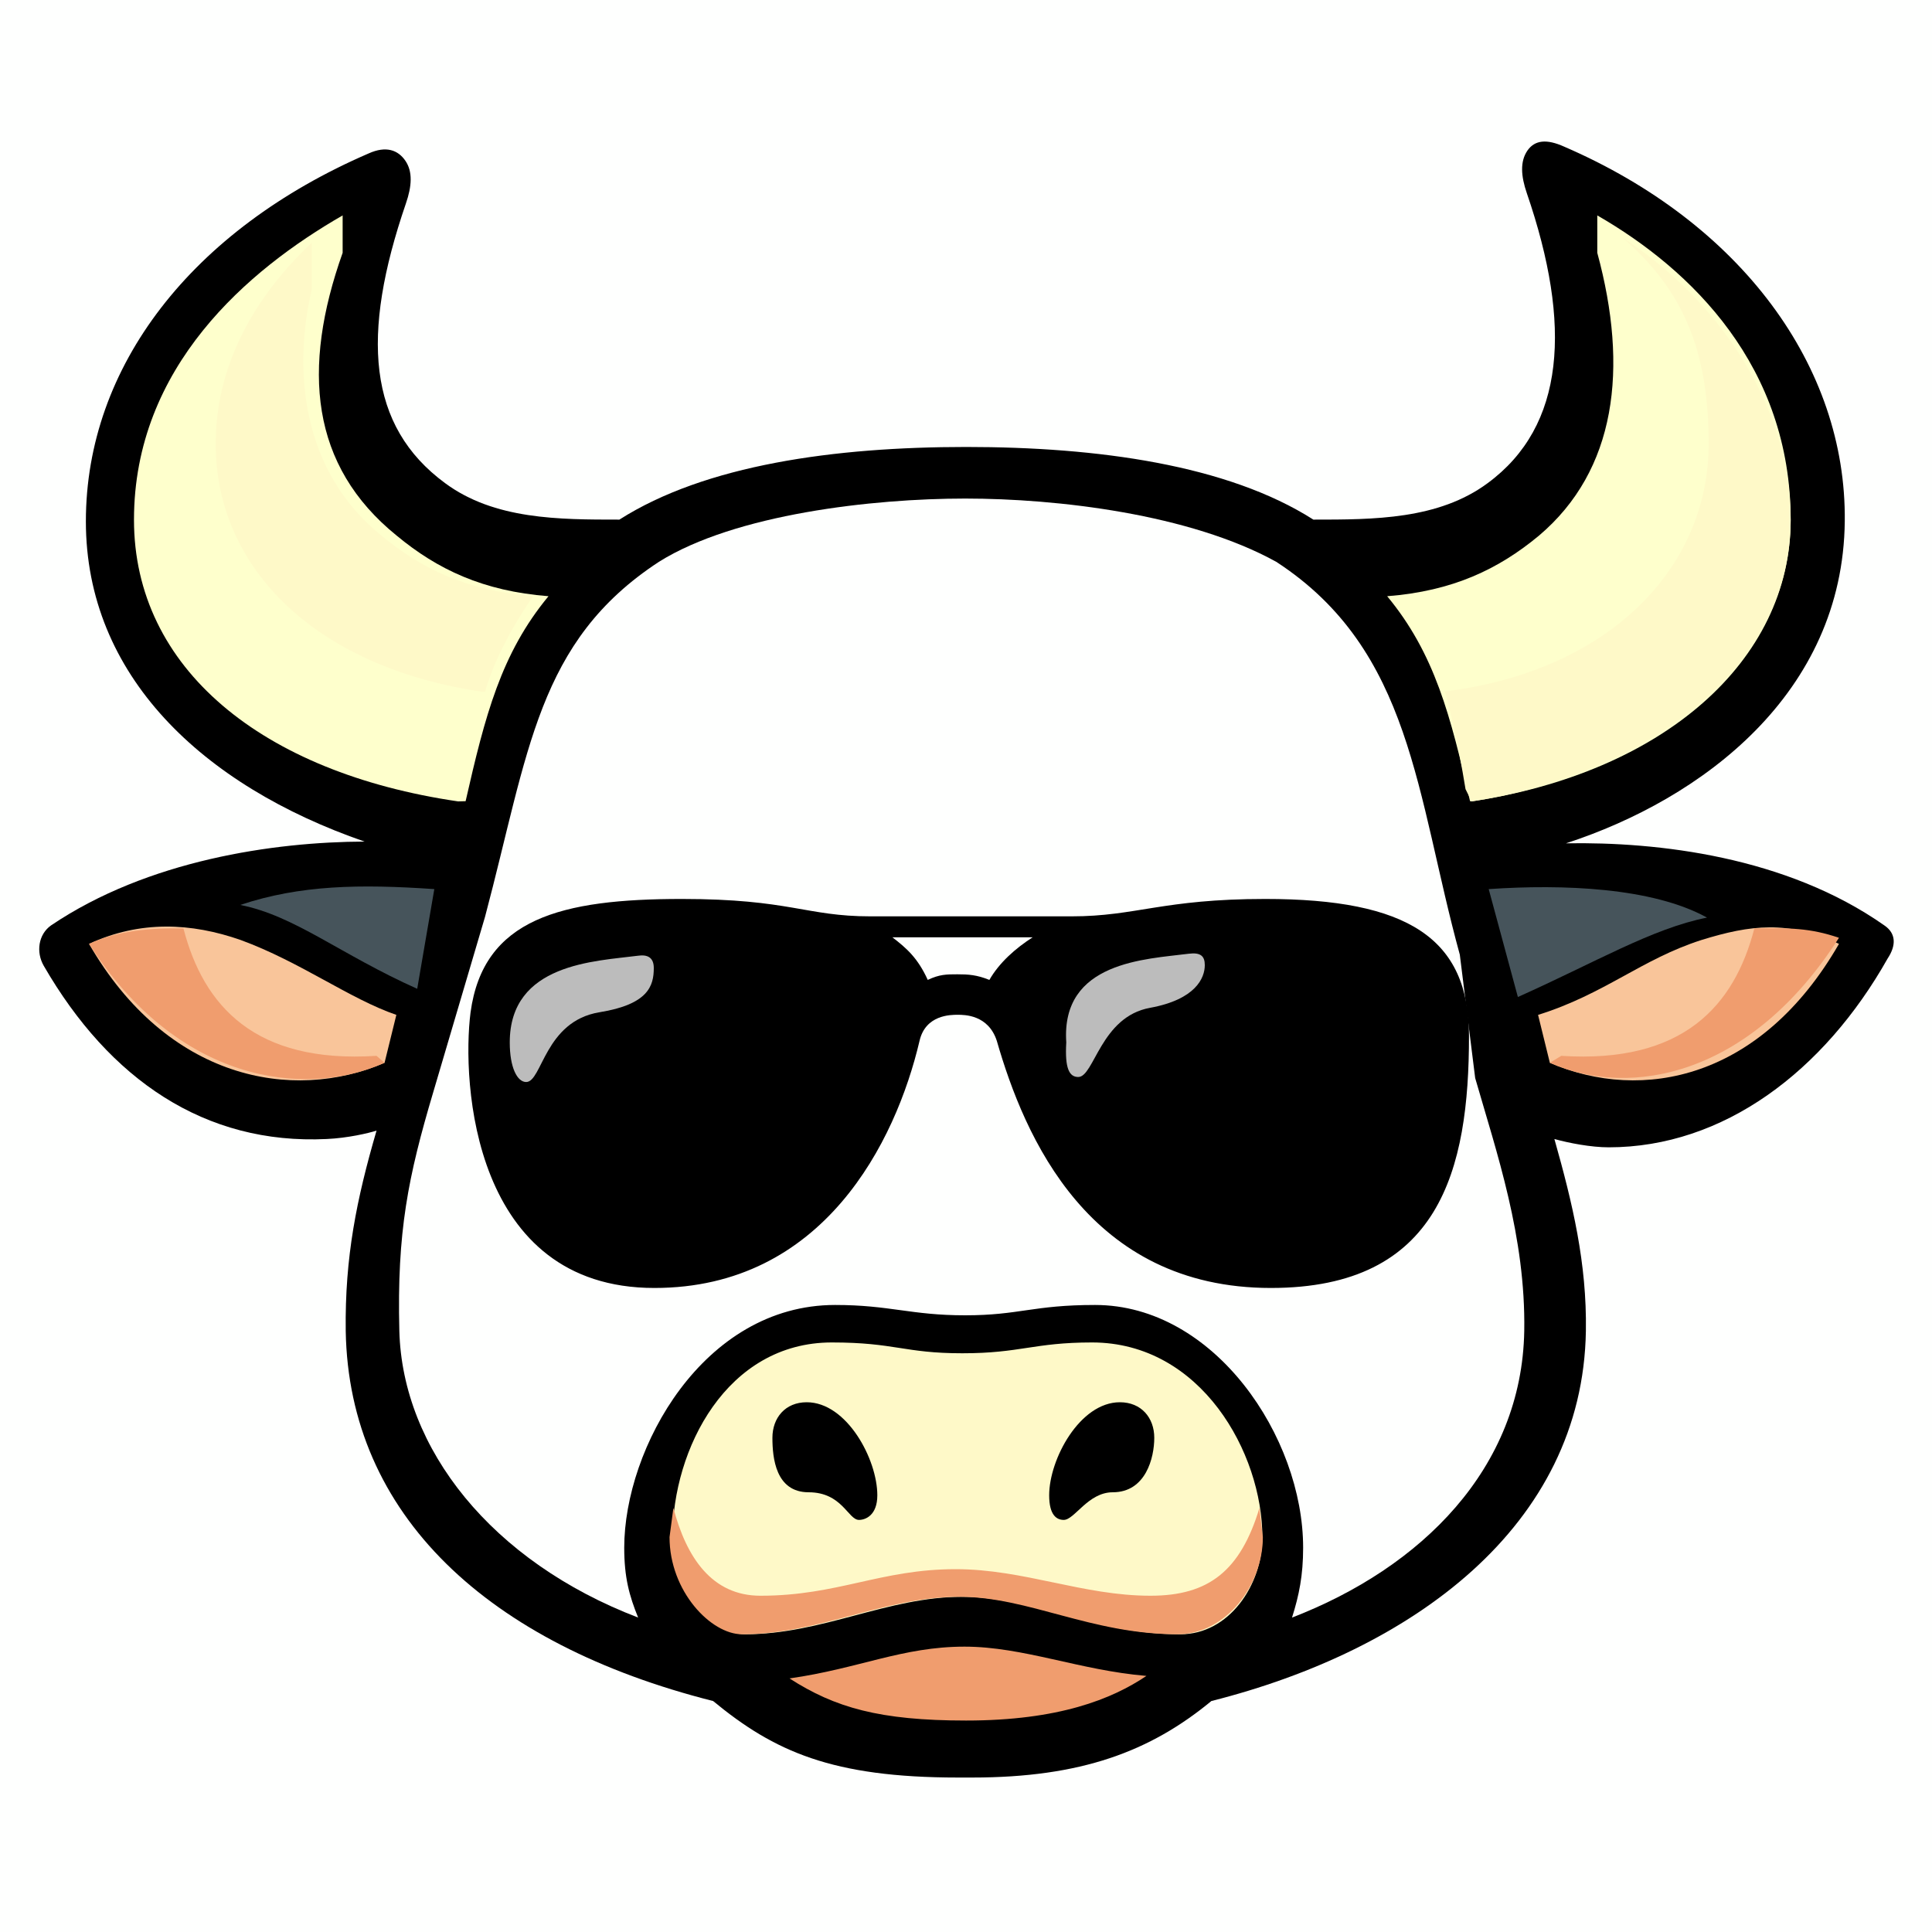
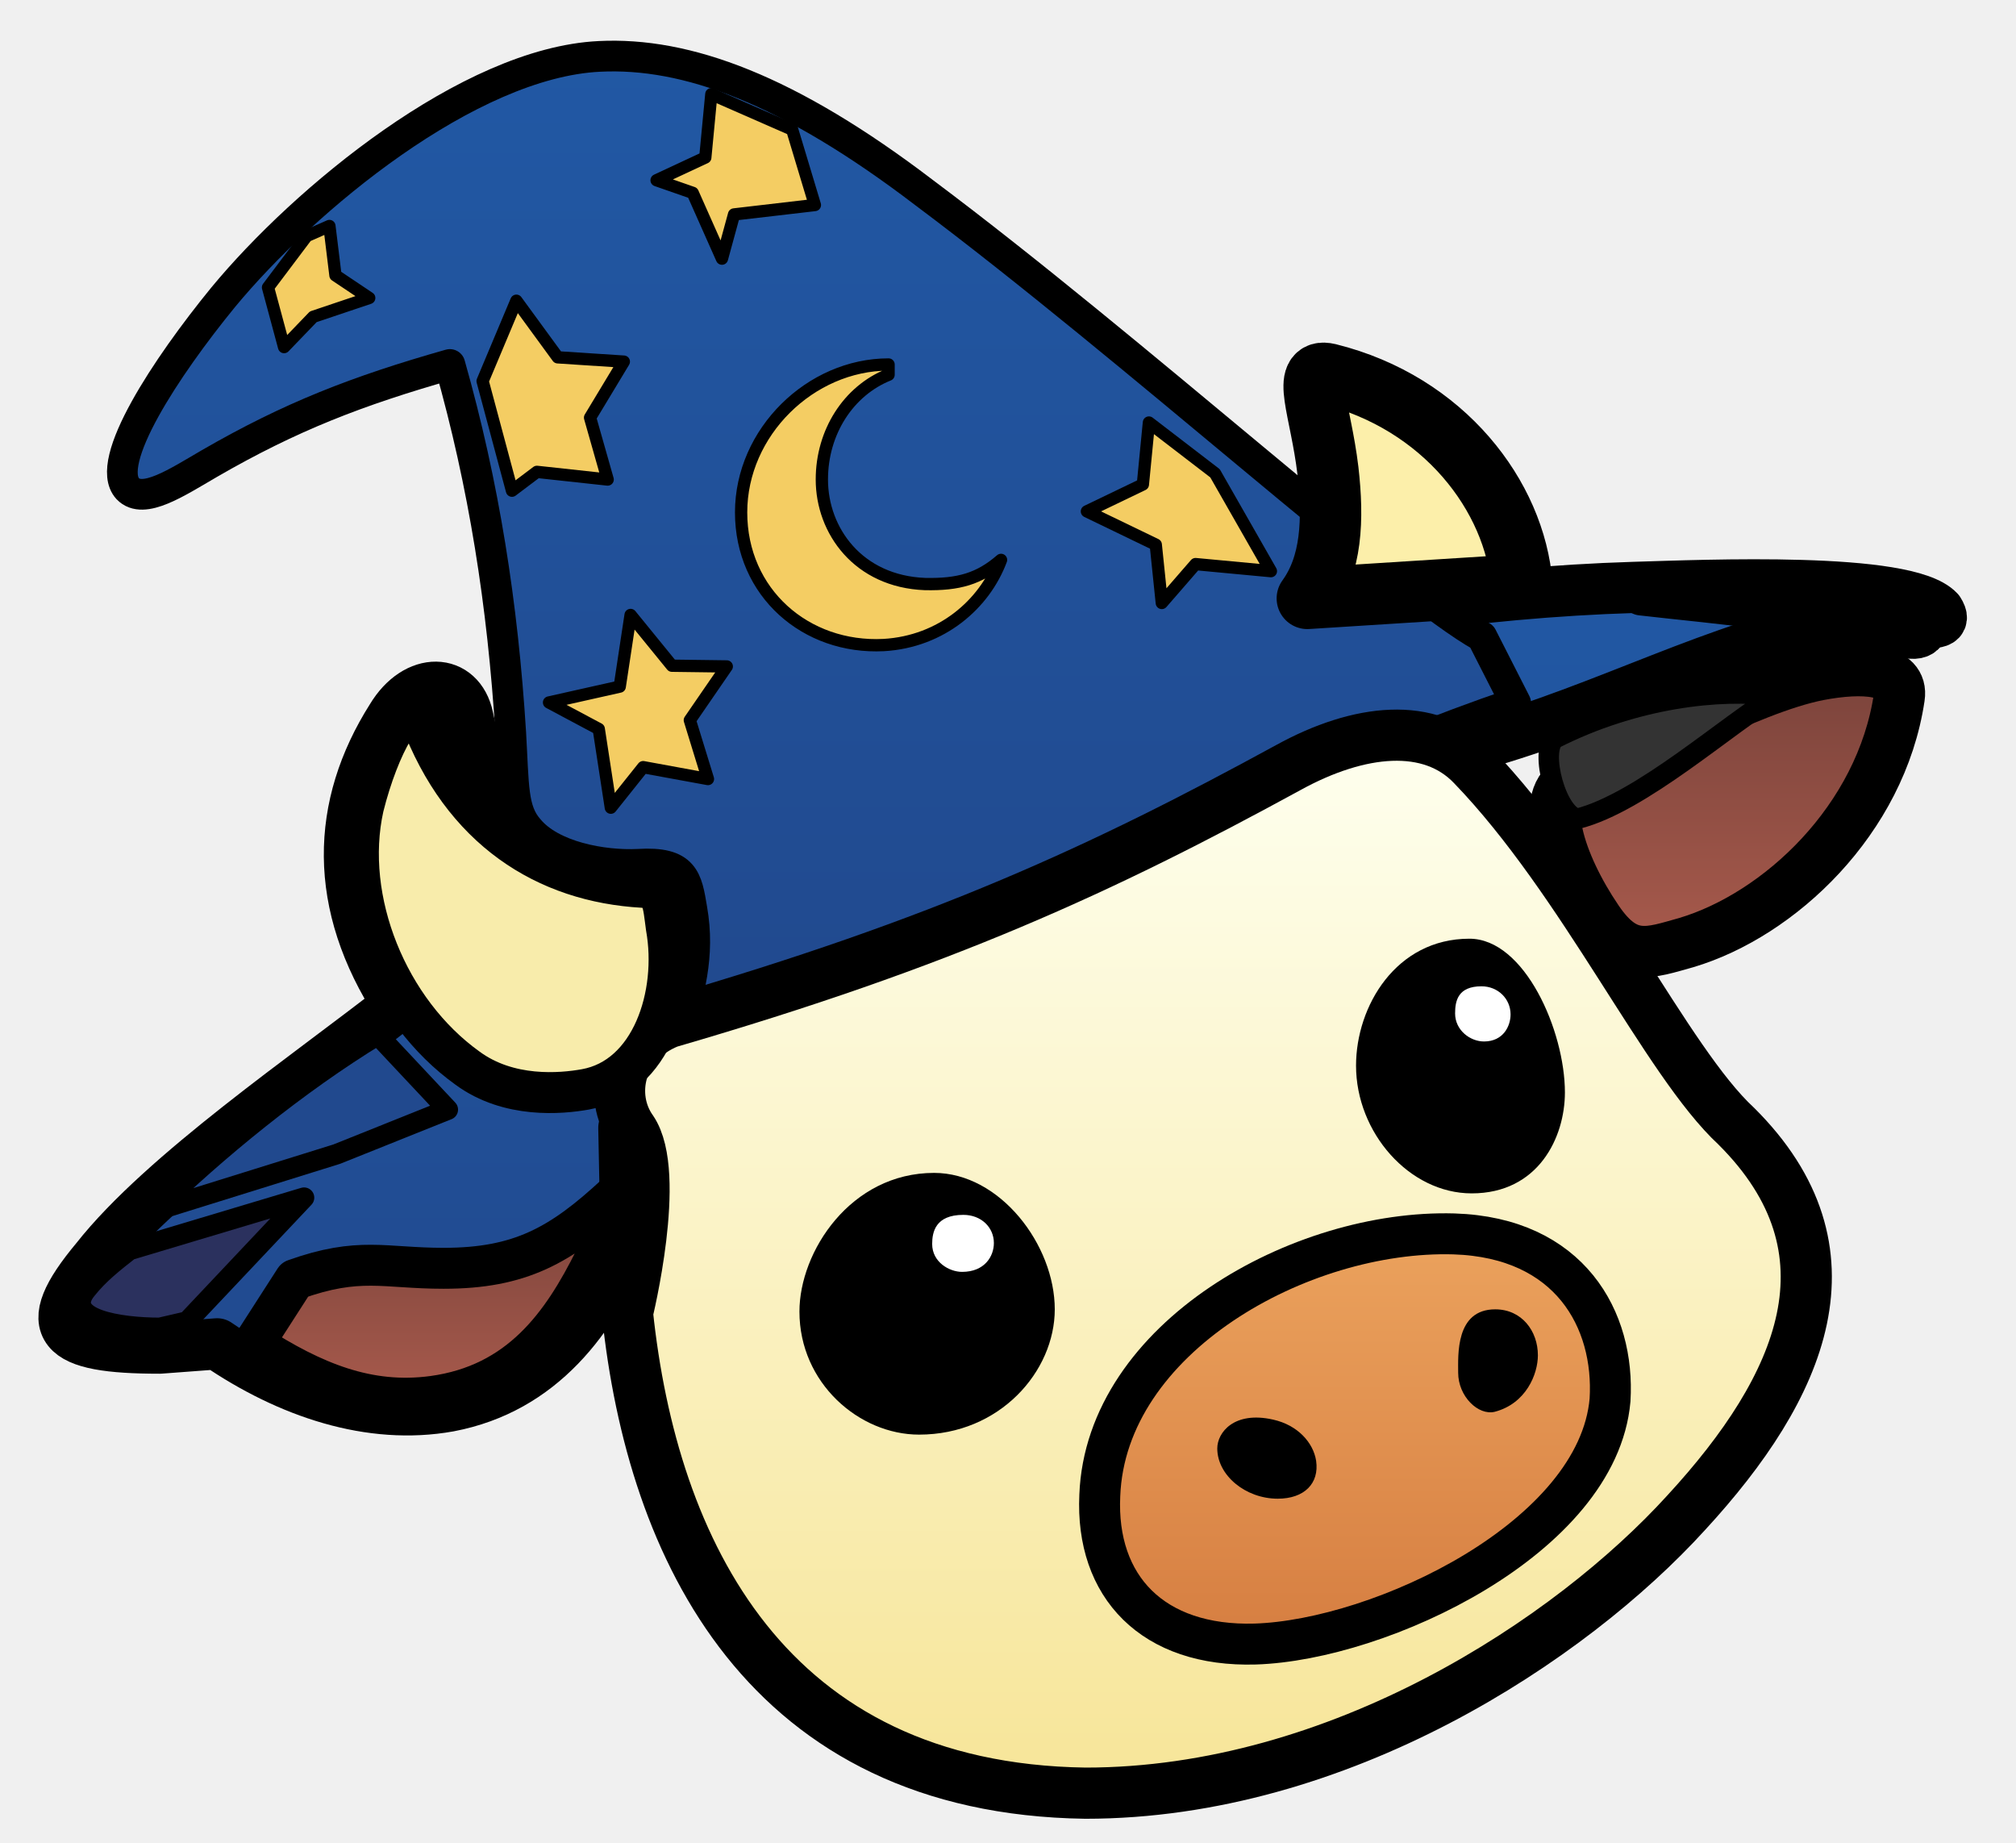
- <svg xmlns="http://www.w3.org/2000/svg" width="200" height="200" viewBox="0 0 200 200" fill="none">
-   <rect width="200" height="200" fill="#FEFFFE" />
-   <path d="M 195.07,95.8 C 184.91,88.66 171.61,87.13 162.11,87.3 C 176.21,82.71 190.78,71.78 190.97,53.97 C 191.15,37.93 180.23,23.09 161.92,15.18 C 160.12,14.37 158.88,14.48 158.11,15.6 C 157.35,16.72 157.44,18.21 158.06,20.01 C 162.75,33.67 162.02,44.11 154.01,50.01 C 148.91,53.79 142.21,53.79 135.96,53.79 C 127.06,48.12 113.62,46.27 100.02,46.27 C 86.41,46.27 73.02,48.12 64.12,53.79 C 57.87,53.79 51.17,53.79 46.07,50.01 C 38.06,44.11 37.33,34.72 42.02,21.06 C 42.64,19.26 42.73,17.77 41.97,16.65 C 41.21,15.53 39.97,15.07 38.17,15.88 C 19.86,23.79 8.89,37.93 8.89,53.97 C 8.89,69.91 20.94,81.31 37.74,87.12 C 28.36,87.15 15.29,89.04 5.28,95.8 C 3.97,96.73 3.71,98.56 4.53,99.98 C 11.33,111.75 21.21,118.52 33.82,117.91 C 36.01,117.81 38.13,117.31 38.98,117.04 C 36.92,124.11 35.69,130.13 35.79,137.78 C 36.11,156.79 50.48,170.19 73.82,176.09 C 80.15,181.31 86.14,184.01 99.18,184.01 H 99.91 H 100.64 C 111.92,184.01 119.07,181.31 125.4,176.09 C 146.16,170.85 163.85,158.02 164.17,137.78 C 164.28,130.78 162.79,124.56 160.91,117.91 C 162.42,118.33 164.71,118.77 166.53,118.77 C 178.41,118.77 188.82,110.91 195.41,99.22 C 196.31,97.86 196.28,96.62 195.07,95.8 Z" fill="black" />
-   <path d="M 35.47,22.3 C 25.69,27.92 13.87,37.96 13.87,53.81 C 13.87,69.17 27.12,79.99 47.42,82.96 L 48.2,82.94 C 50.21,74.11 51.86,67.66 56.78,61.72 C 49.99,61.19 45.27,58.93 41.08,55.46 C 32.12,48.22 31.21,38.16 35.47,26.17 V 22.3 Z" fill="#FEFFCC" />
-   <path d="M 32.27,25.13 C 26.91,30.18 22.33,37.21 22.33,45.95 C 22.33,58.92 32.79,69.12 49.99,71.62 L 50.21,71.61 C 50.74,69.71 52.12,66.16 55.19,61.71 C 48.4,61.17 43.68,58.92 39.49,55.45 C 31.21,48.75 30.32,38.34 32.27,29.98 V 25.13 Z" fill="#FEF9C8" />
-   <path d="M 165.35,22.3 C 175.13,27.92 185.37,37.96 185.37,53.81 C 185.37,68.48 172.12,79.99 152.34,82.96 L 152.18,82.94 C 150.17,74.11 148.52,67.66 143.6,61.72 C 150.39,61.19 155.11,58.93 159.3,55.46 C 167.31,48.68 168.61,38.16 165.35,26.17 V 22.3 Z" fill="#FEFFCC" />
-   <path d="M 167.98,24.62 C 174.17,29.98 176.88,36.16 176.88,45.95 C 176.88,58.92 166.41,69.63 149.21,71.62 L 149.59,71.61 C 150.12,73.51 150.9,76.73 151.71,81.69 L 152.34,82.96 C 168.72,80.51 185.37,70.18 185.37,53.81 C 185.37,41.81 177.63,30.81 167.98,24.62 Z" fill="#FEF9C8" />
-   <path d="M 154.11,92.04 C 161.81,91.51 171.09,91.88 176.71,94.99 C 171.04,96.11 165.14,99.63 157.13,103.21 L 154.11,92.04 Z" fill="#46545B" />
-   <path d="M 44.96,92.04 C 37.26,91.51 31.06,91.61 24.87,93.68 C 30.54,94.8 35.18,98.78 43.19,102.36 L 44.96,92.04 Z" fill="#46545B" />
-   <path d="M 9.22,97.71 C 14.49,95.26 19.81,95.52 24.92,97.31 C 31.11,99.58 36.21,103.41 41.03,105.06 L 39.81,110.02 C 30.23,114.16 17.28,111.71 9.22,97.71 Z" fill="#F9C59A" />
-   <path d="M 18.99,96.11 C 21.06,104.12 26.38,110.12 38.98,109.3 L 39.81,110.02 C 31.48,113.74 18.37,112.02 9.22,97.71 C 12.24,96.31 15.71,96.05 18.99,96.11 Z" fill="#F09D6E" />
-   <path d="M 190.37,97.71 C 185.11,95.26 181.23,95.73 176.13,97.31 C 169.94,99.29 166.11,102.91 159.22,105.06 L 160.44,110.02 C 170.02,114.16 182.31,111.71 190.37,97.71 Z" fill="#F9C59A" />
-   <path d="M 181.61,96.11 C 179.54,104.12 174.22,110.12 161.62,109.3 L 160.44,110.02 C 168.77,113.74 181.22,111.39 190.37,97.08 C 187.35,96.05 185.22,96.05 181.61,96.11 Z" fill="#F09D6E" />
-   <path d="M 151.12,98.83 C 146.58,82.29 146.21,67.34 132.12,58.16 C 123.16,53.21 109.45,51.61 99.91,51.61 C 90.37,51.61 76.11,53.21 68.21,58.16 C 55.61,66.41 54.75,77.81 50.21,94.91 L 44.85,113.06 C 42.25,121.81 41.08,127.49 41.34,137.78 C 41.66,149.99 50.9,161.65 66.06,167.45 C 65.14,165.19 64.62,163.29 64.62,160.22 C 64.62,149.94 72.79,135.09 86.45,135.09 C 92.12,135.09 94.29,136.16 99.91,136.16 C 105.53,136.16 106.92,135.09 113.36,135.09 C 125.71,135.09 134.9,148.75 134.9,160.22 C 134.9,163.08 134.48,165.14 133.75,167.45 C 147.13,162.29 157.54,152.01 157.79,137.78 C 157.95,128.05 154.93,119.31 152.71,111.6 L 151.12,98.83 Z" fill="#FEFFFE" />
-   <path d="M 100.01,178.11 C 109.6,178.11 115.11,175.89 118.68,173.49 C 111.78,172.91 105.93,170.46 99.85,170.46 C 93.41,170.46 88.92,172.73 81.73,173.75 C 86.42,176.77 91.06,178.11 100.01,178.11 Z" fill="#F09D6E" />
-   <path d="M 113.05,138.97 C 107.01,138.97 105.66,140.09 99.62,140.09 C 93.58,140.09 92.66,138.97 86.11,138.97 C 75.24,138.97 69.62,149.99 69.62,159.12 C 69.62,164.74 73.91,169.18 77.12,169.18 C 85.13,169.18 91.86,165.3 99.62,165.3 C 106.81,165.3 113.25,169.18 122.21,169.18 C 127.21,169.18 130.68,164.12 130.68,159.12 C 130.68,150.43 124.34,138.97 113.05,138.97 Z" fill="#FEF9C8" />
-   <path d="M 130.38,156.1 C 128.41,162.6 125.14,165.19 119.1,165.19 C 112.1,165.19 106.01,162.44 98.92,162.44 C 91.16,162.44 86.73,165.19 78.72,165.19 C 73.72,165.19 71.06,161.26 69.71,156.1 L 69.31,159.12 C 69.31,164.74 73.6,169.18 76.81,169.18 C 84.82,169.18 91.55,165.3 99.31,165.3 C 106.5,165.3 112.94,169.18 121.9,169.18 C 126.9,169.18 130.73,164.12 130.73,159.12 L 130.38,156.1 Z" fill="#F09D6E" />
-   <path d="M 115.93,145.16 C 111.78,145.16 108.61,151.06 108.61,154.79 C 108.61,156.86 109.39,157.34 110.12,157.34 C 111.24,157.34 112.63,154.48 115.19,154.48 C 118.61,154.48 119.49,150.91 119.49,148.84 C 119.49,146.77 118.15,145.16 115.93,145.16 Z" fill="black" />
-   <path d="M 83.51,145.16 C 87.66,145.16 90.82,151.06 90.82,154.79 C 90.82,156.86 89.6,157.34 88.92,157.34 C 87.8,157.34 87.18,154.48 83.71,154.48 C 80.29,154.48 79.96,150.91 79.96,148.84 C 79.96,146.77 81.29,145.16 83.51,145.16 Z" fill="black" />
-   <path d="M 130.98,93.06 C 120.37,93.06 117.61,94.86 110.93,94.86 H 90.11 C 83.43,94.86 81.78,93.06 70.59,93.06 C 58.09,93.06 50.03,95.08 48.71,104.81 C 47.79,112.01 48.91,133.33 67.74,133.33 C 85.23,133.33 92.73,118.21 95.19,107.75 C 95.81,105.05 98.41,105.05 99.13,105.05 C 99.86,105.05 102.31,105.05 103.19,107.75 C 106.05,117.69 112.73,133.33 131.56,133.33 C 149.05,133.33 152.07,121.12 152.07,107.23 C 152.07,97.13 145.73,93.06 130.98,93.06 Z" fill="black" />
-   <path d="M 92.38,97.03 H 106.9 C 105.15,98.15 103.45,99.64 102.42,101.44 C 101.11,100.91 100.23,100.86 99.11,100.86 C 97.99,100.86 97.26,100.86 96.04,101.44 C 95.01,99.17 93.84,98.15 92.38,97.03 Z" fill="#FEFFFE" />
-   <path d="M 66.01,98.94 C 61.62,99.51 52.77,99.72 52.77,107.91 C 52.77,110.51 53.54,112.01 54.47,112.01 C 56.12,112.01 56.38,105.72 62.05,104.79 C 67.11,103.97 67.68,102.06 67.68,100.21 C 67.68,99.14 67.06,98.78 66.01,98.94 Z" fill="#BCBCBC" />
-   <path d="M 123.05,98.73 C 118.66,99.3 109.81,99.51 110.38,107.91 C 110.22,110.61 110.69,111.49 111.62,111.49 C 113.27,111.49 113.94,105.25 119.05,104.33 C 123.79,103.46 124.72,101.23 124.72,99.91 C 124.72,98.99 124.31,98.57 123.05,98.73 Z" fill="#BCBCBC" />
+ <svg xmlns="http://www.w3.org/2000/svg" width="197" height="180" viewBox="0 0 197 180" fill="none">
+   <path d="M 189.45,59.69 C 186.28,56.33 166.72,57.18 159.63,57.39 C 129.41,58.31 91.73,67.15 64.16,82.19 C 59.16,84.97 55.91,84.07 52.02,81.11 C 48.24,78.24 47.06,76.24 45.72,70.08 C 44.91,66.25 40.71,66.06 38.27,70.12 C 32.81,78.75 32.51,88.31 38.92,98.18 C 30.41,104.88 15.93,114.72 9.39,123.04 C 3.68,129.88 5.77,131.71 15.61,131.71 L 21.22,131.29 C 28.21,136.07 36.22,138.76 43.88,137.38 C 52.82,135.68 57.97,128.88 61.18,121.03 L 60.96,110.18 L 63.18,104.71 C 89.23,97.34 105.08,91.04 124.16,81.11 C 133.1,76.47 138.95,74.16 144.31,72.78 C 157.06,69.22 167.92,63.07 179.48,60.97 C 185.58,59.83 190.96,62.06 189.45,59.69 Z" fill="url(#paint3_linear)" stroke="black" stroke-width="5" stroke-linecap="round" stroke-linejoin="round" />
+   <path d="M 12.65,122.12 L 29.71,117.01 L 18.29,129.11 L 15.61,129.73 C 11.71,129.73 6.03,128.88 8.47,125.96 C 9.65,124.47 11.13,123.31 12.65,122.12 Z" fill="#2B315E" stroke="black" stroke-width="2" stroke-linecap="round" stroke-linejoin="round" />
+   <path d="M 36.91,101.11 L 43.76,108.41 L 32.9,112.76 L 15.06,118.32 C 21.1,112.42 29.11,105.86 36.91,101.11 Z" fill="#21498E" stroke="black" stroke-width="2" stroke-linecap="round" stroke-linejoin="round" />
+   <path d="M 28.81,125.01 C 35.14,122.75 37.51,123.91 43.35,123.91 C 50.81,123.91 54.82,121.69 60.29,116.59 L 58.11,123.04 C 54.94,129.4 50.81,135.26 42.31,136.42 C 35.98,137.27 30.61,135.06 24.77,131.29 L 28.81,125.01 Z" fill="url(#paint4_linear)" stroke="black" stroke-width="4" stroke-linecap="round" stroke-linejoin="round" />
+   <path d="M 187.72,60.08 C 184.98,57.71 171.86,57.26 166.23,57.71 L 160.38,58.13 C 167.72,58.98 178.71,59.83 186.01,62.2 C 188.08,62.91 189.06,61.26 187.72,60.08 Z" fill="#2B315E" stroke="black" stroke-width="4" stroke-linecap="round" stroke-linejoin="round" />
+   <path d="M 90.33,18.84 C 77.06,8.71 67.07,5.08 58.56,5.51 C 45.81,6.13 29.71,19.48 21.81,29.04 C 16.22,35.88 10.11,45.16 12.48,47.74 C 13.99,49.34 17.29,47.13 20.46,45.29 C 28.36,40.72 34.91,38.18 43.96,35.61 C 47.29,47.33 49.13,59.09 49.91,71.63 C 50.21,76.81 50.05,79.18 51.67,81.01 C 53.89,83.69 58.89,84.61 62.38,84.44 C 66.9,84.16 67.12,85.89 67.61,88.81 C 68.42,93.43 67.32,96.96 66.14,101.11 C 85.81,95.71 97.82,91.21 109.11,85.93 C 121.98,79.66 132.67,73.93 148.11,68.68 L 144.81,62.2 C 137.01,57.92 110.59,33.99 90.33,18.84 Z" fill="url(#paint5_linear)" stroke="black" stroke-width="3" stroke-linecap="round" stroke-linejoin="round" />
+   <path d="M 26.19,28.08 L 29.97,23.06 L 32.19,22.08 L 32.78,26.9 L 36.08,29.11 L 30.61,30.95 L 27.76,33.91 L 26.19,28.08 Z" fill="#F4CD63" stroke="black" stroke-width="1.2" stroke-linecap="round" stroke-linejoin="round" />
+   <path d="M 47.16,37.23 L 50.46,29.38 L 54.5,34.91 L 60.96,35.33 L 57.66,40.8 L 59.38,46.85 L 52.47,46.1 L 50.03,47.94 L 47.16,37.23 Z" fill="#F4CD63" stroke="black" stroke-width="1.2" stroke-linecap="round" stroke-linejoin="round" />
+   <path d="M 64.16,17.61 L 68.92,15.39 L 69.51,9.2 L 77.41,12.66 L 79.63,20.03 L 71.73,20.95 L 70.55,25.27 L 67.69,18.84 L 64.16,17.61 Z" fill="#F4CD63" stroke="black" stroke-width="1.2" stroke-linecap="round" stroke-linejoin="round" />
+   <path d="M 106.21,49.96 L 111.68,47.33 L 112.27,41.28 L 118.73,46.24 L 124.19,55.8 L 116.83,55.11 L 113.53,58.91 L 112.94,53.21 L 106.21,49.96 Z" fill="#F4CD63" stroke="black" stroke-width="1.2" stroke-linecap="round" stroke-linejoin="round" />
+   <path d="M 53.65,68.63 L 60.56,67.08 L 61.62,60.08 L 65.66,65.04 L 71.02,65.11 L 67.41,70.36 L 69.18,76.11 L 62.85,74.95 L 59.69,78.91 L 58.51,71.22 L 53.65,68.63 Z" fill="#F4CD63" stroke="black" stroke-width="1.2" stroke-linecap="round" stroke-linejoin="round" />
+   <path d="M 86.83,35.61 C 79.22,35.61 72.42,42.21 72.42,50.06 C 72.42,57.92 78.75,63.41 86.36,63.02 C 92.01,62.69 96.21,59.02 97.82,54.7 C 95.7,56.54 93.69,57.13 90.39,57.06 C 83.87,56.81 80.31,51.85 80.31,46.85 C 80.31,42.21 82.91,38.18 86.83,36.61 V 35.61 Z" fill="#F4CD63" stroke="black" stroke-width="1.2" stroke-linecap="round" stroke-linejoin="round" />
+   <path d="M 129.82,36.54 C 127.09,35.89 129.06,40.06 129.76,45.96 C 130.31,50.76 130.14,55.17 127.75,58.46 L 148.72,57.13 C 148.03,48.49 141.11,39.34 129.82,36.54 Z" fill="#FCEFAA" stroke="black" stroke-width="6" stroke-linecap="round" stroke-linejoin="round" />
+   <path d="M 169.66,110.02 C 162.83,103.71 154.76,86.04 143.89,74.78 C 139.77,70.46 132.82,71.18 125.91,74.98 C 107.61,84.97 92.17,92.09 65.35,99.89 C 60.41,101.89 59.41,107.11 61.74,110.38 C 64.66,114.66 61.31,128.27 61.31,128.27 C 63.73,151.42 74.91,174.75 106.07,175.19 C 130.87,175.19 153.48,160.21 164.78,147.78 C 176.12,135.47 181.92,122.21 169.66,110.02 Z" fill="url(#paint1_linear)" stroke="black" stroke-width="5" stroke-linecap="round" stroke-linejoin="round" />
+   <path d="M 156.09,89.85 C 158.95,94.08 161.18,93.09 164.78,92.09 C 173.85,89.39 183.81,80.11 185.59,68.12 C 186.01,65.37 182.07,65.11 177.71,65.94 C 170.74,67.32 160.12,73.41 153.79,76.11 C 150.17,77.64 152.41,84.44 156.09,89.85 Z" fill="url(#paint2_linear)" stroke="black" stroke-width="5" stroke-linecap="round" stroke-linejoin="round" />
+   <path d="M 154.18,79.98 C 160.38,78.41 168.89,70.71 173.52,67.99 C 168.07,67.23 159.72,68.19 151.91,72.15 C 150.41,73.38 152.12,79.71 154.18,79.98 Z" fill="#333333" stroke="black" stroke-width="2" stroke-linecap="round" stroke-linejoin="round" />
+   <path d="M 62.82,86.69 C 53.37,86.16 45.16,81.07 41.06,70.08 C 39.88,67.68 37.02,72.78 35.51,78.84 C 33.49,87.92 37.89,98.77 45.69,104.36 C 49.72,107.32 54.82,106.86 57.21,106.43 C 63.67,105.27 66.28,97.16 65.11,90.61 C 64.78,88.21 64.81,86.83 62.82,86.69 Z" fill="#F8ECAB" stroke="black" stroke-width="4" stroke-linecap="round" stroke-linejoin="round" />
+   <path d="M 143.59,91.71 C 136.41,91.71 132.51,98.31 132.51,104.11 C 132.51,110.66 137.72,116.59 143.81,116.59 C 150.33,116.59 152.92,111.12 152.92,106.73 C 152.92,100.73 148.99,91.71 143.59,91.71 Z" fill="black" />
+   <path d="M 144.77,96.36 C 142.46,96.36 142.19,97.79 142.19,99.01 C 142.19,100.66 143.67,101.75 145.01,101.75 C 146.92,101.75 147.61,100.22 147.61,99.11 C 147.61,97.58 146.38,96.36 144.77,96.36 Z" fill="white" />
+   <path d="M 91.28,114.59 C 83.12,114.59 78.12,122.28 78.12,128.14 C 78.12,135.13 83.96,140.16 89.81,140.16 C 97.71,140.16 103.07,133.97 103.07,127.92 C 103.07,121.62 97.71,114.59 91.28,114.59 Z" fill="black" />
+   <path d="M 94.14,118.69 C 91.4,118.69 91.09,120.38 91.09,121.54 C 91.09,123.31 92.77,124.26 94.01,124.26 C 96.23,124.26 97.12,122.73 97.12,121.44 C 97.12,119.91 95.88,118.69 94.14,118.69 Z" fill="white" />
+   <path d="M 142.08,120.55 C 127.09,120.12 108.06,130.71 107.47,146.1 C 107.05,155.01 112.64,160.91 122.66,160.62 C 134.92,160.23 156.15,150.23 157.33,136.78 C 157.81,128.93 153.41,120.91 142.08,120.55 Z" fill="url(#paint6_linear)" stroke="black" stroke-width="4" stroke-linecap="round" stroke-linejoin="round" />
+   <path d="M 146.11,127.92 C 142.21,127.92 142.49,132.41 142.49,134.11 C 142.49,136.42 144.45,138.32 146.06,137.93 C 149.13,137.13 150.28,134.24 150.28,132.41 C 150.28,130.04 148.71,127.92 146.11,127.92 Z" fill="black" />
+   <path d="M 124.39,138.69 C 120.61,137.84 118.95,139.94 118.95,141.51 C 118.95,144.12 121.69,146.42 124.86,146.42 C 127.45,146.42 128.93,144.93 128.61,142.72 C 128.34,140.95 126.81,139.22 124.39,138.69 Z" fill="black" />
+   <defs>
+     <linearGradient id="paint1_linear" x1="117.37" y1="72.781" x2="117.37" y2="175.19" gradientUnits="userSpaceOnUse">
+       <stop stop-color="#FEFFEE" />
+       <stop offset="1" stop-color="#F7E598" />
+     </linearGradient>
+     <linearGradient id="paint2_linear" x1="169.081" y1="65.38" x2="169.081" y2="92.805" gradientUnits="userSpaceOnUse">
+       <stop stop-color="#7A433B" />
+       <stop offset="1" stop-color="#A85A4C" />
+     </linearGradient>
+     <linearGradient id="paint3_linear" x1="99.029" y1="56.953" x2="99.029" y2="137.91" gradientUnits="userSpaceOnUse">
+       <stop stop-color="#2158A4" />
+       <stop offset="1" stop-color="#21498E" />
+     </linearGradient>
+     <linearGradient id="paint4_linear" x1="42.532" y1="116.586" x2="42.532" y2="136.821" gradientUnits="userSpaceOnUse">
+       <stop stop-color="#7A433B" />
+       <stop offset="1" stop-color="#A85A4C" />
+     </linearGradient>
+     <linearGradient id="paint5_linear" x1="80.3" y1="5.438" x2="80.3" y2="101.109" gradientUnits="userSpaceOnUse">
+       <stop stop-color="#2158A4" />
+       <stop offset="1" stop-color="#21498E" />
+     </linearGradient>
+     <linearGradient id="paint6_linear" x1="132.463" y1="120.527" x2="132.463" y2="160.641" gradientUnits="userSpaceOnUse">
+       <stop stop-color="#EBA25D" />
+       <stop offset="1" stop-color="#D67E41" />
+     </linearGradient>
+   </defs>
</svg>
